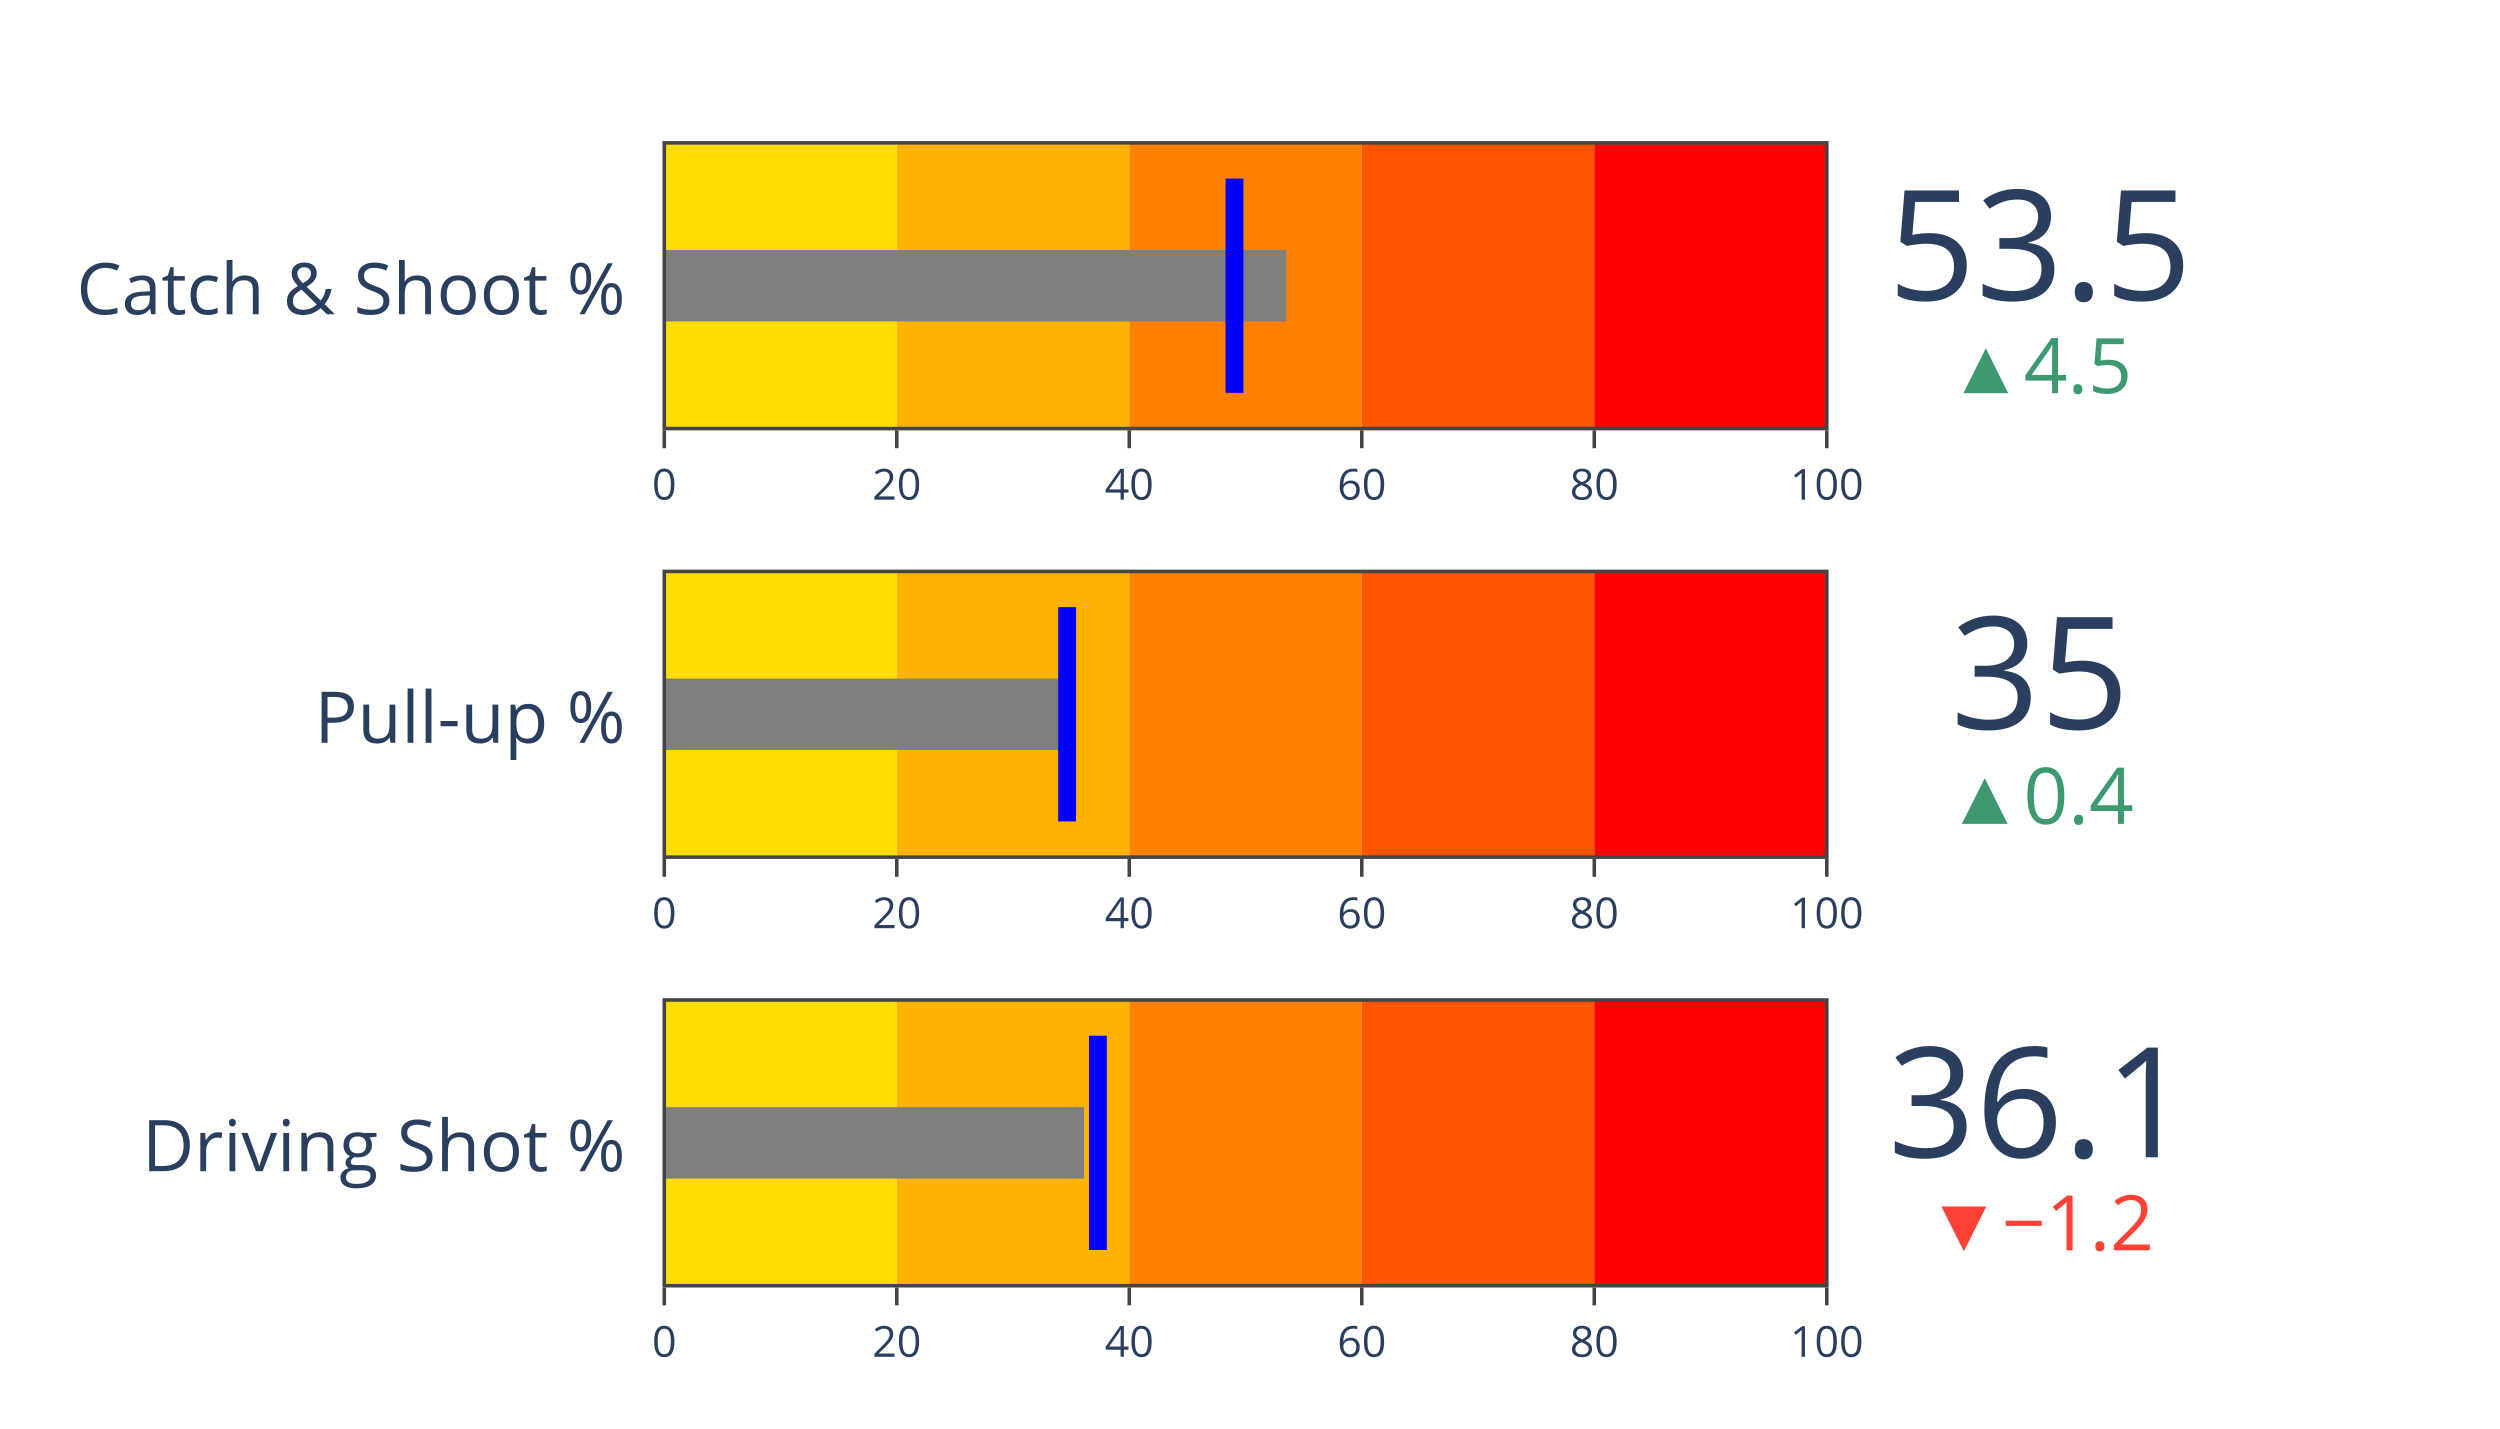
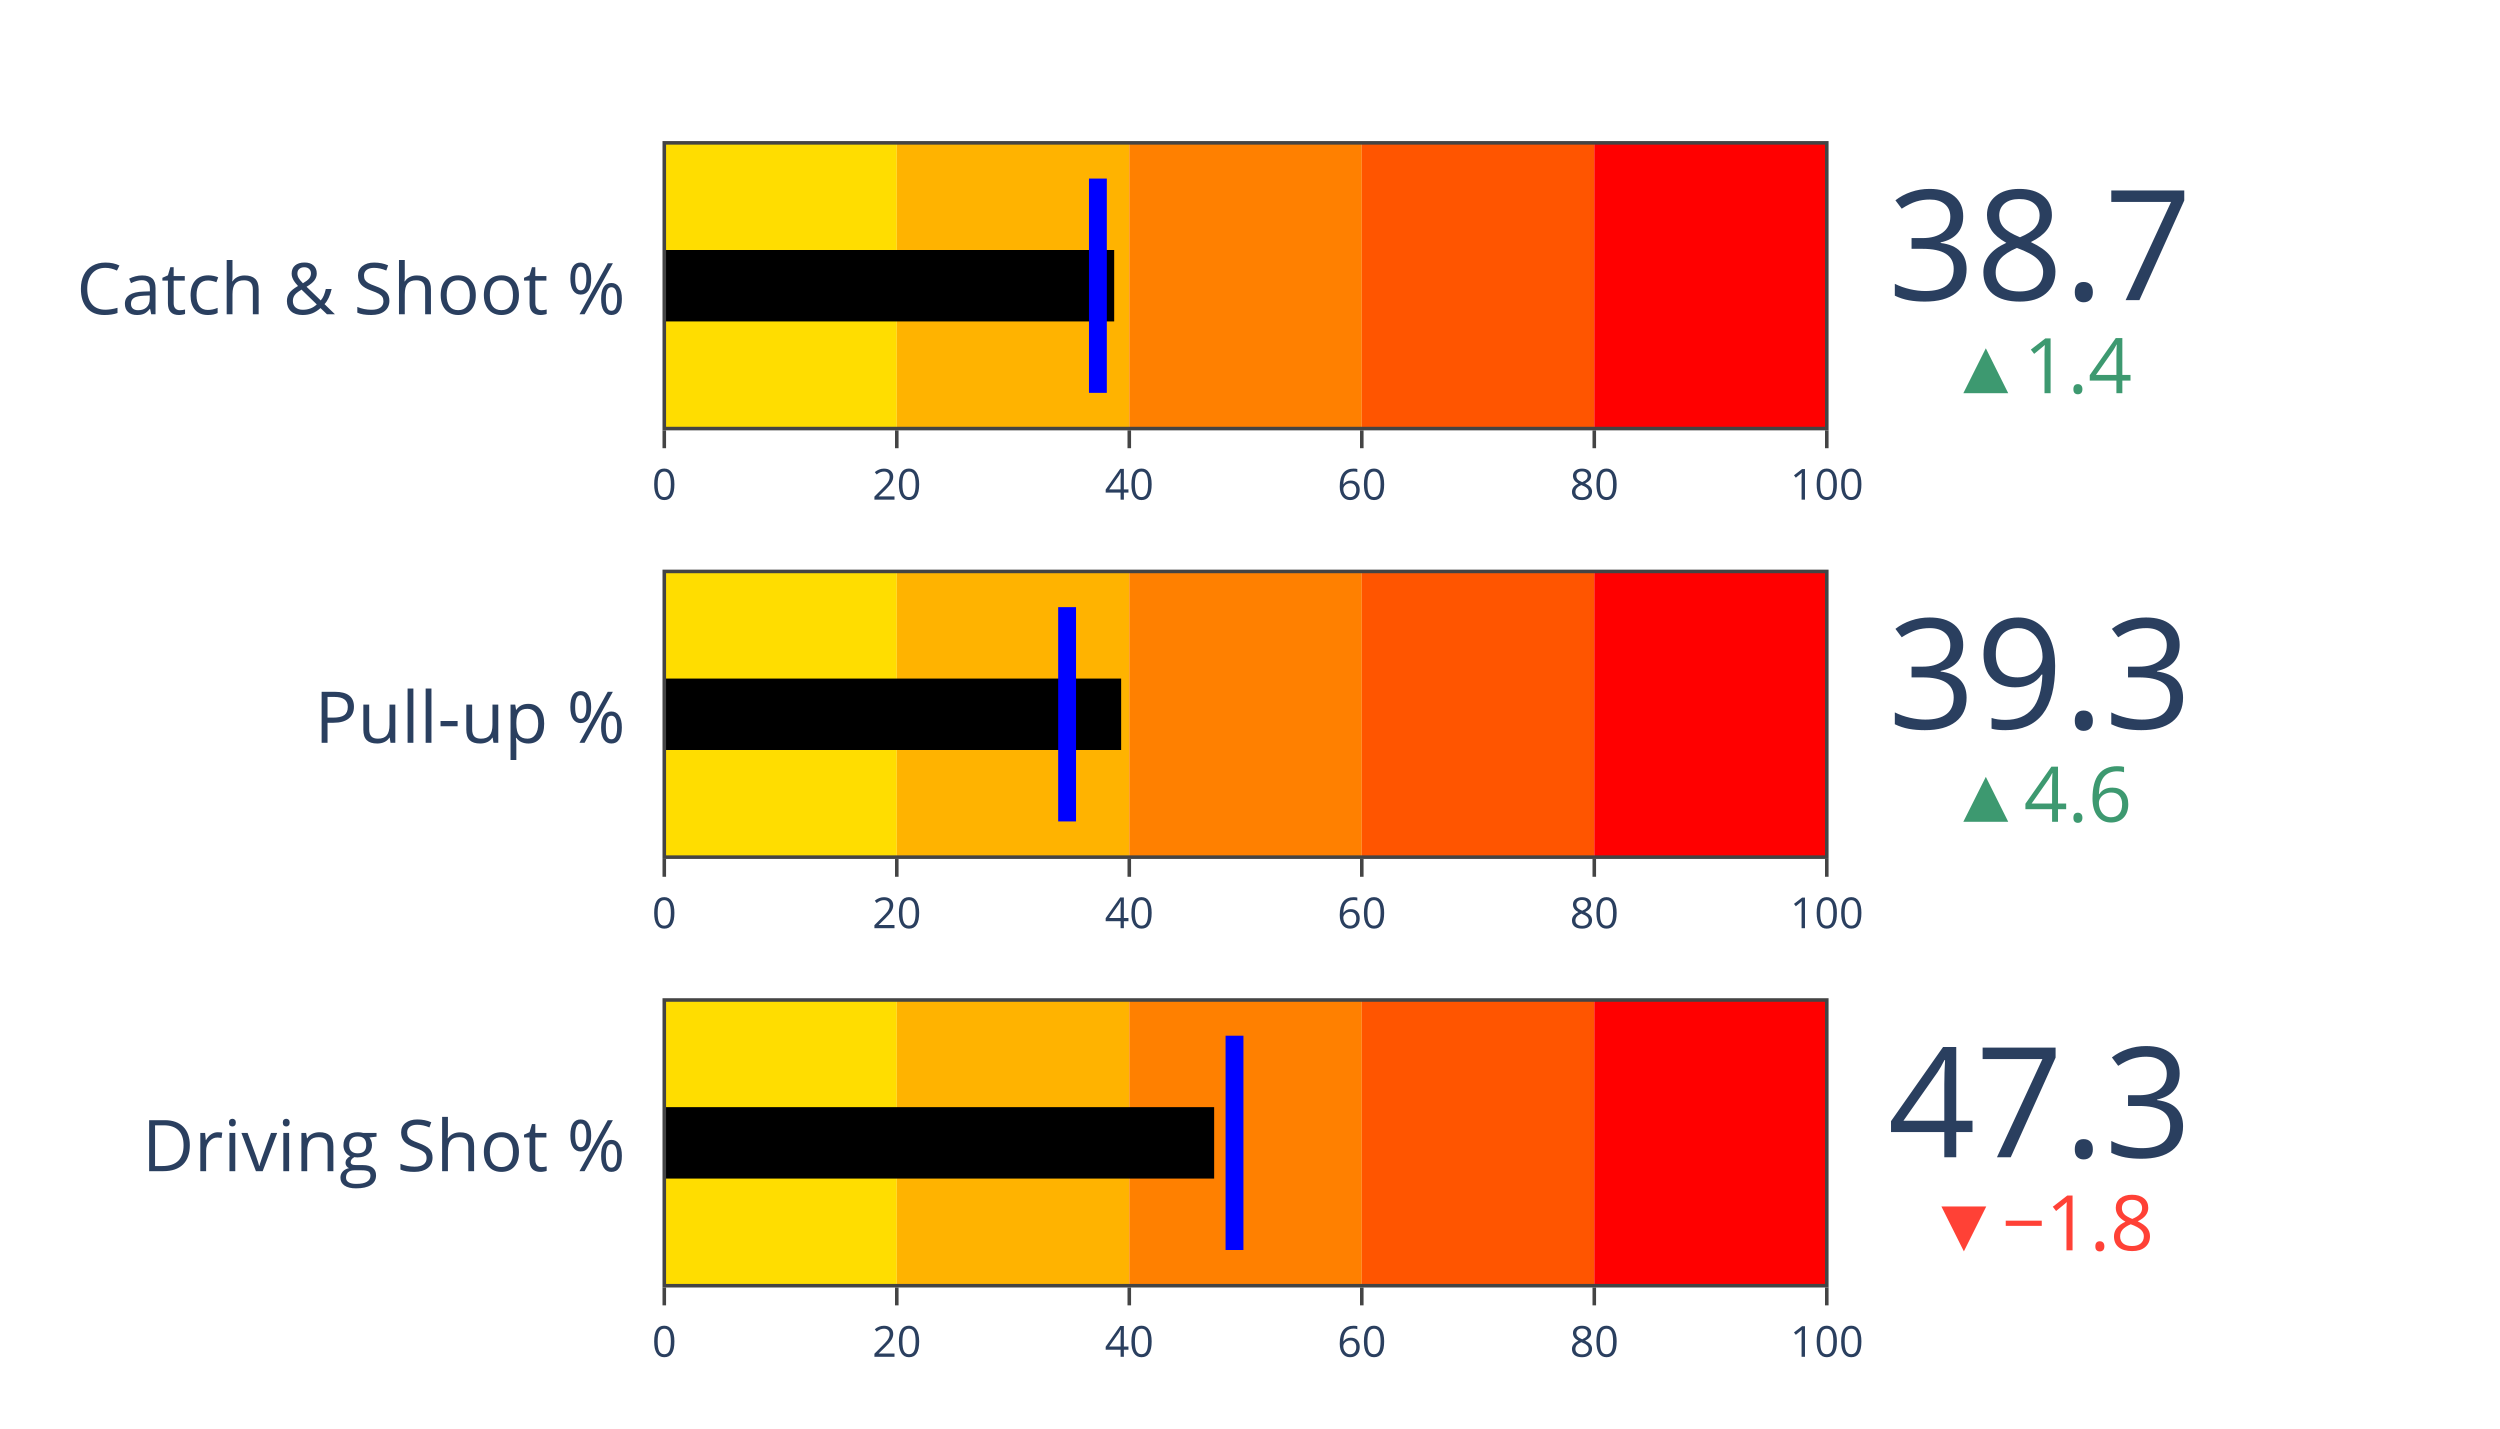
<svg xmlns="http://www.w3.org/2000/svg" class="main-svg" width="700" height="400" style="" viewBox="0 0 700 400">
  <rect x="0" y="0" width="700" height="400" style="fill: rgb(255, 255, 255); fill-opacity: 1;" />
-   <defs id="defs-bd8c29">
+   <defs id="defs-25b454">
    <g class="clips" />
    <g class="gradients" />
  </defs>
  <g class="bglayer" />
  <g class="layer-below">
    <g class="imagelayer" />
    <g class="shapelayer" />
  </g>
  <g class="cartesianlayer" />
  <g class="polarlayer" />
  <g class="ternarylayer" />
  <g class="geolayer" />
  <g class="funnelarealayer" />
  <g class="pielayer" />
  <g class="treemaplayer" />
  <g class="sunburstlayer" />
  <g class="glimages" />
-   <defs id="topdefs-bd8c29">
+   <defs id="topdefs-25b454">
    <g class="clips" />
  </defs>
  <g class="indicatorlayer">
    <g class="trace">
      <g class="numbers" transform="translate(571.175,324.031) scale(0.5374613)">
-         <text text-anchor="middle" class="number" x="0" y="0" style="font-family: 'Open Sans', verdana, arial, sans-serif; font-size: 80px; fill: rgb(42, 63, 95); fill-opacity: 1; white-space: pre;">36.1</text>
-         <text text-anchor="middle" class="delta" x="0" y="0" dy="48.5" style="font-family: 'Open Sans', verdana, arial, sans-serif; font-size: 40px; fill: rgb(255, 65, 54); fill-opacity: 1; white-space: pre;">▼−1.2</text>
+         <text text-anchor="middle" class="number" x="0" y="0" style="font-family: 'Open Sans', verdana, arial, sans-serif; font-size: 80px; fill: rgb(42, 63, 95); fill-opacity: 1; white-space: pre;">47.3</text>
+         <text text-anchor="middle" class="delta" x="0" y="0" dy="48.5" style="font-family: 'Open Sans', verdana, arial, sans-serif; font-size: 40px; fill: rgb(255, 65, 54); fill-opacity: 1; white-space: pre;">▼−1.8</text>
      </g>
      <g class="bullet" transform="translate(186, 280)">
        <g class="bg-bullet">
          <rect width="325.5" x="0" y="0" height="80" style="stroke: rgb(68, 68, 68); stroke-opacity: 1; fill: rgb(255, 255, 255); fill-opacity: 1; stroke-width: 0;" />
        </g>
        <g class="bg-bullet">
          <rect width="65.1" x="0" y="0" height="80" style="stroke: rgb(68, 68, 68); stroke-opacity: 1; fill: rgb(255, 221, 0); fill-opacity: 1; stroke-width: 0;" />
        </g>
        <g class="bg-bullet">
          <rect width="65.1" x="65.1" y="0" height="80" style="stroke: rgb(68, 68, 68); stroke-opacity: 1; fill: rgb(255, 179, 0); fill-opacity: 1; stroke-width: 0;" />
        </g>
        <g class="bg-bullet">
          <rect width="65.1" x="130.2" y="0" height="80" style="stroke: rgb(68, 68, 68); stroke-opacity: 1; fill: rgb(255, 128, 0); fill-opacity: 1; stroke-width: 0;" />
        </g>
        <g class="bg-bullet">
          <rect width="65.1" x="195.3" y="0" height="80" style="stroke: rgb(68, 68, 68); stroke-opacity: 1; fill: rgb(255, 85, 0); fill-opacity: 1; stroke-width: 0;" />
        </g>
        <g class="bg-bullet">
          <rect width="65.1" x="260.4" y="0" height="80" style="stroke: rgb(68, 68, 68); stroke-opacity: 1; fill: rgb(255, 0, 0); fill-opacity: 1; stroke-width: 0;" />
        </g>
        <g class="value-bullet">
-           <rect height="20" y="30" width="117.51" style="stroke: rgb(68, 68, 68); stroke-opacity: 1; fill: rgb(127, 127, 127); fill-opacity: 1; stroke-width: 0;" />
+           <rect height="20" y="30" width="153.96" style="stroke: rgb(68, 68, 68); stroke-opacity: 1; fill: rgb(0, 0, 0); fill-opacity: 1; stroke-width: 0;" />
        </g>
        <g class="threshold-bullet">
-           <line x1="121.41" x2="121.41" y1="10" y2="70" style="stroke: rgb(0, 0, 255); stroke-opacity: 1; stroke-width: 5;" />
+           <line x1="159.66" x2="159.66" y1="10" y2="70" style="stroke: rgb(0, 0, 255); stroke-opacity: 1; stroke-width: 5;" />
        </g>
        <g class="gauge-outline">
          <rect width="325.5" x="0" y="0" height="80" style="stroke: rgb(68, 68, 68); stroke-opacity: 1; fill: rgb(0, 0, 0); fill-opacity: 0; stroke-width: 1;" />
        </g>
      </g>
      <g class="bulletaxis crisp">
        <path class="xbulletaxistick ticks crisp" d="M0,360.5v5" transform="translate(186,0)" style="stroke: rgb(68, 68, 68); stroke-opacity: 1; stroke-width: 1px;" />
        <path class="xbulletaxistick ticks crisp" d="M0,360.5v5" transform="translate(251.1,0)" style="stroke: rgb(68, 68, 68); stroke-opacity: 1; stroke-width: 1px;" />
        <path class="xbulletaxistick ticks crisp" d="M0,360.5v5" transform="translate(316.2,0)" style="stroke: rgb(68, 68, 68); stroke-opacity: 1; stroke-width: 1px;" />
        <path class="xbulletaxistick ticks crisp" d="M0,360.5v5" transform="translate(381.3,0)" style="stroke: rgb(68, 68, 68); stroke-opacity: 1; stroke-width: 1px;" />
        <path class="xbulletaxistick ticks crisp" d="M0,360.5v5" transform="translate(446.4,0)" style="stroke: rgb(68, 68, 68); stroke-opacity: 1; stroke-width: 1px;" />
        <path class="xbulletaxistick ticks crisp" d="M0,360.5v5" transform="translate(511.5,0)" style="stroke: rgb(68, 68, 68); stroke-opacity: 1; stroke-width: 1px;" />
        <g class="xbulletaxistick">
          <text text-anchor="middle" x="0" y="379.9" transform="translate(186,0)" style="font-family: 'Open Sans', verdana, arial, sans-serif; font-size: 12px; fill: rgb(42, 63, 95); fill-opacity: 1; white-space: pre;">0</text>
        </g>
        <g class="xbulletaxistick">
          <text text-anchor="middle" x="0" y="379.9" transform="translate(251.1,0)" style="font-family: 'Open Sans', verdana, arial, sans-serif; font-size: 12px; fill: rgb(42, 63, 95); fill-opacity: 1; white-space: pre;">20</text>
        </g>
        <g class="xbulletaxistick">
          <text text-anchor="middle" x="0" y="379.9" transform="translate(316.2,0)" style="font-family: 'Open Sans', verdana, arial, sans-serif; font-size: 12px; fill: rgb(42, 63, 95); fill-opacity: 1; white-space: pre;">40</text>
        </g>
        <g class="xbulletaxistick">
          <text text-anchor="middle" x="0" y="379.9" transform="translate(381.3,0)" style="font-family: 'Open Sans', verdana, arial, sans-serif; font-size: 12px; fill: rgb(42, 63, 95); fill-opacity: 1; white-space: pre;">60</text>
        </g>
        <g class="xbulletaxistick">
          <text text-anchor="middle" x="0" y="379.9" transform="translate(446.4,0)" style="font-family: 'Open Sans', verdana, arial, sans-serif; font-size: 12px; fill: rgb(42, 63, 95); fill-opacity: 1; white-space: pre;">80</text>
        </g>
        <g class="xbulletaxistick">
          <text text-anchor="middle" x="0" y="379.9" transform="translate(511.5,0)" style="font-family: 'Open Sans', verdana, arial, sans-serif; font-size: 12px; fill: rgb(42, 63, 95); fill-opacity: 1; white-space: pre;">100</text>
        </g>
      </g>
      <text class="title" text-anchor="end" x="0" y="0" style="font-family: 'Open Sans', verdana, arial, sans-serif; font-size: 20px; fill: rgb(42, 63, 95); fill-opacity: 1; white-space: pre;" transform="translate(175.15,327.9297)">Driving Shot %</text>
    </g>
    <g class="trace">
-       <g class="numbers" transform="translate(571.175,204.1096) scale(0.5479452)">
-         <text text-anchor="middle" class="number" x="0" y="0" style="font-family: 'Open Sans', verdana, arial, sans-serif; font-size: 80px; fill: rgb(42, 63, 95); fill-opacity: 1; white-space: pre;">35</text>
-         <text text-anchor="middle" class="delta" x="0" y="0" dy="48.5" style="font-family: 'Open Sans', verdana, arial, sans-serif; font-size: 40px; fill: rgb(61, 153, 112); fill-opacity: 1; white-space: pre;">▲0.4</text>
+       <g class="numbers" transform="translate(571.175,204.031) scale(0.5374613)">
+         <text text-anchor="middle" class="number" x="0" y="0" style="font-family: 'Open Sans', verdana, arial, sans-serif; font-size: 80px; fill: rgb(42, 63, 95); fill-opacity: 1; white-space: pre;">39.3</text>
+         <text text-anchor="middle" class="delta" x="0" y="0" dy="48.5" style="font-family: 'Open Sans', verdana, arial, sans-serif; font-size: 40px; fill: rgb(61, 153, 112); fill-opacity: 1; white-space: pre;">▲4.6</text>
      </g>
      <g class="bullet" transform="translate(186, 160)">
        <g class="bg-bullet">
          <rect width="325.5" x="0" y="0" height="80" style="stroke: rgb(68, 68, 68); stroke-opacity: 1; fill: rgb(255, 255, 255); fill-opacity: 1; stroke-width: 0;" />
        </g>
        <g class="bg-bullet">
          <rect width="65.1" x="0" y="0" height="80" style="stroke: rgb(68, 68, 68); stroke-opacity: 1; fill: rgb(255, 221, 0); fill-opacity: 1; stroke-width: 0;" />
        </g>
        <g class="bg-bullet">
          <rect width="65.1" x="65.1" y="0" height="80" style="stroke: rgb(68, 68, 68); stroke-opacity: 1; fill: rgb(255, 179, 0); fill-opacity: 1; stroke-width: 0;" />
        </g>
        <g class="bg-bullet">
          <rect width="65.1" x="130.2" y="0" height="80" style="stroke: rgb(68, 68, 68); stroke-opacity: 1; fill: rgb(255, 128, 0); fill-opacity: 1; stroke-width: 0;" />
        </g>
        <g class="bg-bullet">
          <rect width="65.1" x="195.3" y="0" height="80" style="stroke: rgb(68, 68, 68); stroke-opacity: 1; fill: rgb(255, 85, 0); fill-opacity: 1; stroke-width: 0;" />
        </g>
        <g class="bg-bullet">
          <rect width="65.1" x="260.4" y="0" height="80" style="stroke: rgb(68, 68, 68); stroke-opacity: 1; fill: rgb(255, 0, 0); fill-opacity: 1; stroke-width: 0;" />
        </g>
        <g class="value-bullet">
-           <rect height="20" y="30" width="113.92" style="stroke: rgb(68, 68, 68); stroke-opacity: 1; fill: rgb(127, 127, 127); fill-opacity: 1; stroke-width: 0;" />
+           <rect height="20" y="30" width="127.92" style="stroke: rgb(68, 68, 68); stroke-opacity: 1; fill: rgb(0, 0, 0); fill-opacity: 1; stroke-width: 0;" />
        </g>
        <g class="threshold-bullet">
          <line x1="112.79" x2="112.79" y1="10" y2="70" style="stroke: rgb(0, 0, 255); stroke-opacity: 1; stroke-width: 5;" />
        </g>
        <g class="gauge-outline">
          <rect width="325.5" x="0" y="0" height="80" style="stroke: rgb(68, 68, 68); stroke-opacity: 1; fill: rgb(0, 0, 0); fill-opacity: 0; stroke-width: 1;" />
        </g>
      </g>
      <g class="bulletaxis crisp">
        <path class="xbulletaxistick ticks crisp" d="M0,240.5v5" transform="translate(186,0)" style="stroke: rgb(68, 68, 68); stroke-opacity: 1; stroke-width: 1px;" />
        <path class="xbulletaxistick ticks crisp" d="M0,240.5v5" transform="translate(251.1,0)" style="stroke: rgb(68, 68, 68); stroke-opacity: 1; stroke-width: 1px;" />
        <path class="xbulletaxistick ticks crisp" d="M0,240.5v5" transform="translate(316.2,0)" style="stroke: rgb(68, 68, 68); stroke-opacity: 1; stroke-width: 1px;" />
        <path class="xbulletaxistick ticks crisp" d="M0,240.5v5" transform="translate(381.3,0)" style="stroke: rgb(68, 68, 68); stroke-opacity: 1; stroke-width: 1px;" />
        <path class="xbulletaxistick ticks crisp" d="M0,240.5v5" transform="translate(446.4,0)" style="stroke: rgb(68, 68, 68); stroke-opacity: 1; stroke-width: 1px;" />
        <path class="xbulletaxistick ticks crisp" d="M0,240.5v5" transform="translate(511.5,0)" style="stroke: rgb(68, 68, 68); stroke-opacity: 1; stroke-width: 1px;" />
        <g class="xbulletaxistick">
          <text text-anchor="middle" x="0" y="259.9" transform="translate(186,0)" style="font-family: 'Open Sans', verdana, arial, sans-serif; font-size: 12px; fill: rgb(42, 63, 95); fill-opacity: 1; white-space: pre;">0</text>
        </g>
        <g class="xbulletaxistick">
          <text text-anchor="middle" x="0" y="259.9" transform="translate(251.1,0)" style="font-family: 'Open Sans', verdana, arial, sans-serif; font-size: 12px; fill: rgb(42, 63, 95); fill-opacity: 1; white-space: pre;">20</text>
        </g>
        <g class="xbulletaxistick">
          <text text-anchor="middle" x="0" y="259.9" transform="translate(316.2,0)" style="font-family: 'Open Sans', verdana, arial, sans-serif; font-size: 12px; fill: rgb(42, 63, 95); fill-opacity: 1; white-space: pre;">40</text>
        </g>
        <g class="xbulletaxistick">
          <text text-anchor="middle" x="0" y="259.9" transform="translate(381.3,0)" style="font-family: 'Open Sans', verdana, arial, sans-serif; font-size: 12px; fill: rgb(42, 63, 95); fill-opacity: 1; white-space: pre;">60</text>
        </g>
        <g class="xbulletaxistick">
          <text text-anchor="middle" x="0" y="259.9" transform="translate(446.4,0)" style="font-family: 'Open Sans', verdana, arial, sans-serif; font-size: 12px; fill: rgb(42, 63, 95); fill-opacity: 1; white-space: pre;">80</text>
        </g>
        <g class="xbulletaxistick">
          <text text-anchor="middle" x="0" y="259.9" transform="translate(511.5,0)" style="font-family: 'Open Sans', verdana, arial, sans-serif; font-size: 12px; fill: rgb(42, 63, 95); fill-opacity: 1; white-space: pre;">100</text>
        </g>
      </g>
      <text class="title" text-anchor="end" x="0" y="0" style="font-family: 'Open Sans', verdana, arial, sans-serif; font-size: 20px; fill: rgb(42, 63, 95); fill-opacity: 1; white-space: pre;" transform="translate(175.15,207.9844)">Pull-up %</text>
    </g>
    <g class="trace">
      <g class="numbers" transform="translate(571.175,84.03096) scale(0.5374613)">
-         <text text-anchor="middle" class="number" x="0" y="0" style="font-family: 'Open Sans', verdana, arial, sans-serif; font-size: 80px; fill: rgb(42, 63, 95); fill-opacity: 1; white-space: pre;">53.5</text>
-         <text text-anchor="middle" class="delta" x="0" y="0" dy="48.5" style="font-family: 'Open Sans', verdana, arial, sans-serif; font-size: 40px; fill: rgb(61, 153, 112); fill-opacity: 1; white-space: pre;">▲4.5</text>
+         <text text-anchor="middle" class="number" x="0" y="0" style="font-family: 'Open Sans', verdana, arial, sans-serif; font-size: 80px; fill: rgb(42, 63, 95); fill-opacity: 1; white-space: pre;">38.7</text>
+         <text text-anchor="middle" class="delta" x="0" y="0" dy="48.5" style="font-family: 'Open Sans', verdana, arial, sans-serif; font-size: 40px; fill: rgb(61, 153, 112); fill-opacity: 1; white-space: pre;">▲1.4</text>
      </g>
      <g class="bullet" transform="translate(186, 40)">
        <g class="bg-bullet">
          <rect width="325.5" x="0" y="0" height="80" style="stroke: rgb(68, 68, 68); stroke-opacity: 1; fill: rgb(255, 255, 255); fill-opacity: 1; stroke-width: 0;" />
        </g>
        <g class="bg-bullet">
          <rect width="65.1" x="0" y="0" height="80" style="stroke: rgb(68, 68, 68); stroke-opacity: 1; fill: rgb(255, 221, 0); fill-opacity: 1; stroke-width: 0;" />
        </g>
        <g class="bg-bullet">
          <rect width="65.1" x="65.1" y="0" height="80" style="stroke: rgb(68, 68, 68); stroke-opacity: 1; fill: rgb(255, 179, 0); fill-opacity: 1; stroke-width: 0;" />
        </g>
        <g class="bg-bullet">
          <rect width="65.1" x="130.2" y="0" height="80" style="stroke: rgb(68, 68, 68); stroke-opacity: 1; fill: rgb(255, 128, 0); fill-opacity: 1; stroke-width: 0;" />
        </g>
        <g class="bg-bullet">
          <rect width="65.1" x="195.3" y="0" height="80" style="stroke: rgb(68, 68, 68); stroke-opacity: 1; fill: rgb(255, 85, 0); fill-opacity: 1; stroke-width: 0;" />
        </g>
        <g class="bg-bullet">
          <rect width="65.1" x="260.4" y="0" height="80" style="stroke: rgb(68, 68, 68); stroke-opacity: 1; fill: rgb(255, 0, 0); fill-opacity: 1; stroke-width: 0;" />
        </g>
        <g class="value-bullet">
-           <rect height="20" y="30" width="174.14" style="stroke: rgb(68, 68, 68); stroke-opacity: 1; fill: rgb(127, 127, 127); fill-opacity: 1; stroke-width: 0;" />
+           <rect height="20" y="30" width="125.97" style="stroke: rgb(68, 68, 68); stroke-opacity: 1; fill: rgb(0, 0, 0); fill-opacity: 1; stroke-width: 0;" />
        </g>
        <g class="threshold-bullet">
-           <line x1="159.66" x2="159.66" y1="10" y2="70" style="stroke: rgb(0, 0, 255); stroke-opacity: 1; stroke-width: 5;" />
+           <line x1="121.41" x2="121.41" y1="10" y2="70" style="stroke: rgb(0, 0, 255); stroke-opacity: 1; stroke-width: 5;" />
        </g>
        <g class="gauge-outline">
          <rect width="325.5" x="0" y="0" height="80" style="stroke: rgb(68, 68, 68); stroke-opacity: 1; fill: rgb(0, 0, 0); fill-opacity: 0; stroke-width: 1;" />
        </g>
      </g>
      <g class="bulletaxis crisp">
        <path class="xbulletaxistick ticks crisp" d="M0,120.5v5" transform="translate(186,0)" style="stroke: rgb(68, 68, 68); stroke-opacity: 1; stroke-width: 1px;" />
        <path class="xbulletaxistick ticks crisp" d="M0,120.5v5" transform="translate(251.1,0)" style="stroke: rgb(68, 68, 68); stroke-opacity: 1; stroke-width: 1px;" />
        <path class="xbulletaxistick ticks crisp" d="M0,120.5v5" transform="translate(316.2,0)" style="stroke: rgb(68, 68, 68); stroke-opacity: 1; stroke-width: 1px;" />
        <path class="xbulletaxistick ticks crisp" d="M0,120.5v5" transform="translate(381.3,0)" style="stroke: rgb(68, 68, 68); stroke-opacity: 1; stroke-width: 1px;" />
        <path class="xbulletaxistick ticks crisp" d="M0,120.5v5" transform="translate(446.4,0)" style="stroke: rgb(68, 68, 68); stroke-opacity: 1; stroke-width: 1px;" />
        <path class="xbulletaxistick ticks crisp" d="M0,120.5v5" transform="translate(511.5,0)" style="stroke: rgb(68, 68, 68); stroke-opacity: 1; stroke-width: 1px;" />
        <g class="xbulletaxistick">
          <text text-anchor="middle" x="0" y="139.9" transform="translate(186,0)" style="font-family: 'Open Sans', verdana, arial, sans-serif; font-size: 12px; fill: rgb(42, 63, 95); fill-opacity: 1; white-space: pre;">0</text>
        </g>
        <g class="xbulletaxistick">
          <text text-anchor="middle" x="0" y="139.9" transform="translate(251.1,0)" style="font-family: 'Open Sans', verdana, arial, sans-serif; font-size: 12px; fill: rgb(42, 63, 95); fill-opacity: 1; white-space: pre;">20</text>
        </g>
        <g class="xbulletaxistick">
          <text text-anchor="middle" x="0" y="139.9" transform="translate(316.2,0)" style="font-family: 'Open Sans', verdana, arial, sans-serif; font-size: 12px; fill: rgb(42, 63, 95); fill-opacity: 1; white-space: pre;">40</text>
        </g>
        <g class="xbulletaxistick">
          <text text-anchor="middle" x="0" y="139.9" transform="translate(381.3,0)" style="font-family: 'Open Sans', verdana, arial, sans-serif; font-size: 12px; fill: rgb(42, 63, 95); fill-opacity: 1; white-space: pre;">60</text>
        </g>
        <g class="xbulletaxistick">
          <text text-anchor="middle" x="0" y="139.9" transform="translate(446.4,0)" style="font-family: 'Open Sans', verdana, arial, sans-serif; font-size: 12px; fill: rgb(42, 63, 95); fill-opacity: 1; white-space: pre;">80</text>
        </g>
        <g class="xbulletaxistick">
          <text text-anchor="middle" x="0" y="139.9" transform="translate(511.5,0)" style="font-family: 'Open Sans', verdana, arial, sans-serif; font-size: 12px; fill: rgb(42, 63, 95); fill-opacity: 1; white-space: pre;">100</text>
        </g>
      </g>
      <text class="title" text-anchor="end" x="0" y="0" style="font-family: 'Open Sans', verdana, arial, sans-serif; font-size: 20px; fill: rgb(42, 63, 95); fill-opacity: 1; white-space: pre;" transform="translate(175.15,88)">Catch &amp; Shoot %</text>
    </g>
  </g>
  <g class="layer-above">
    <g class="imagelayer" />
    <g class="shapelayer" />
  </g>
  <g class="infolayer">
    <g class="g-gtitle" />
  </g>
</svg>
